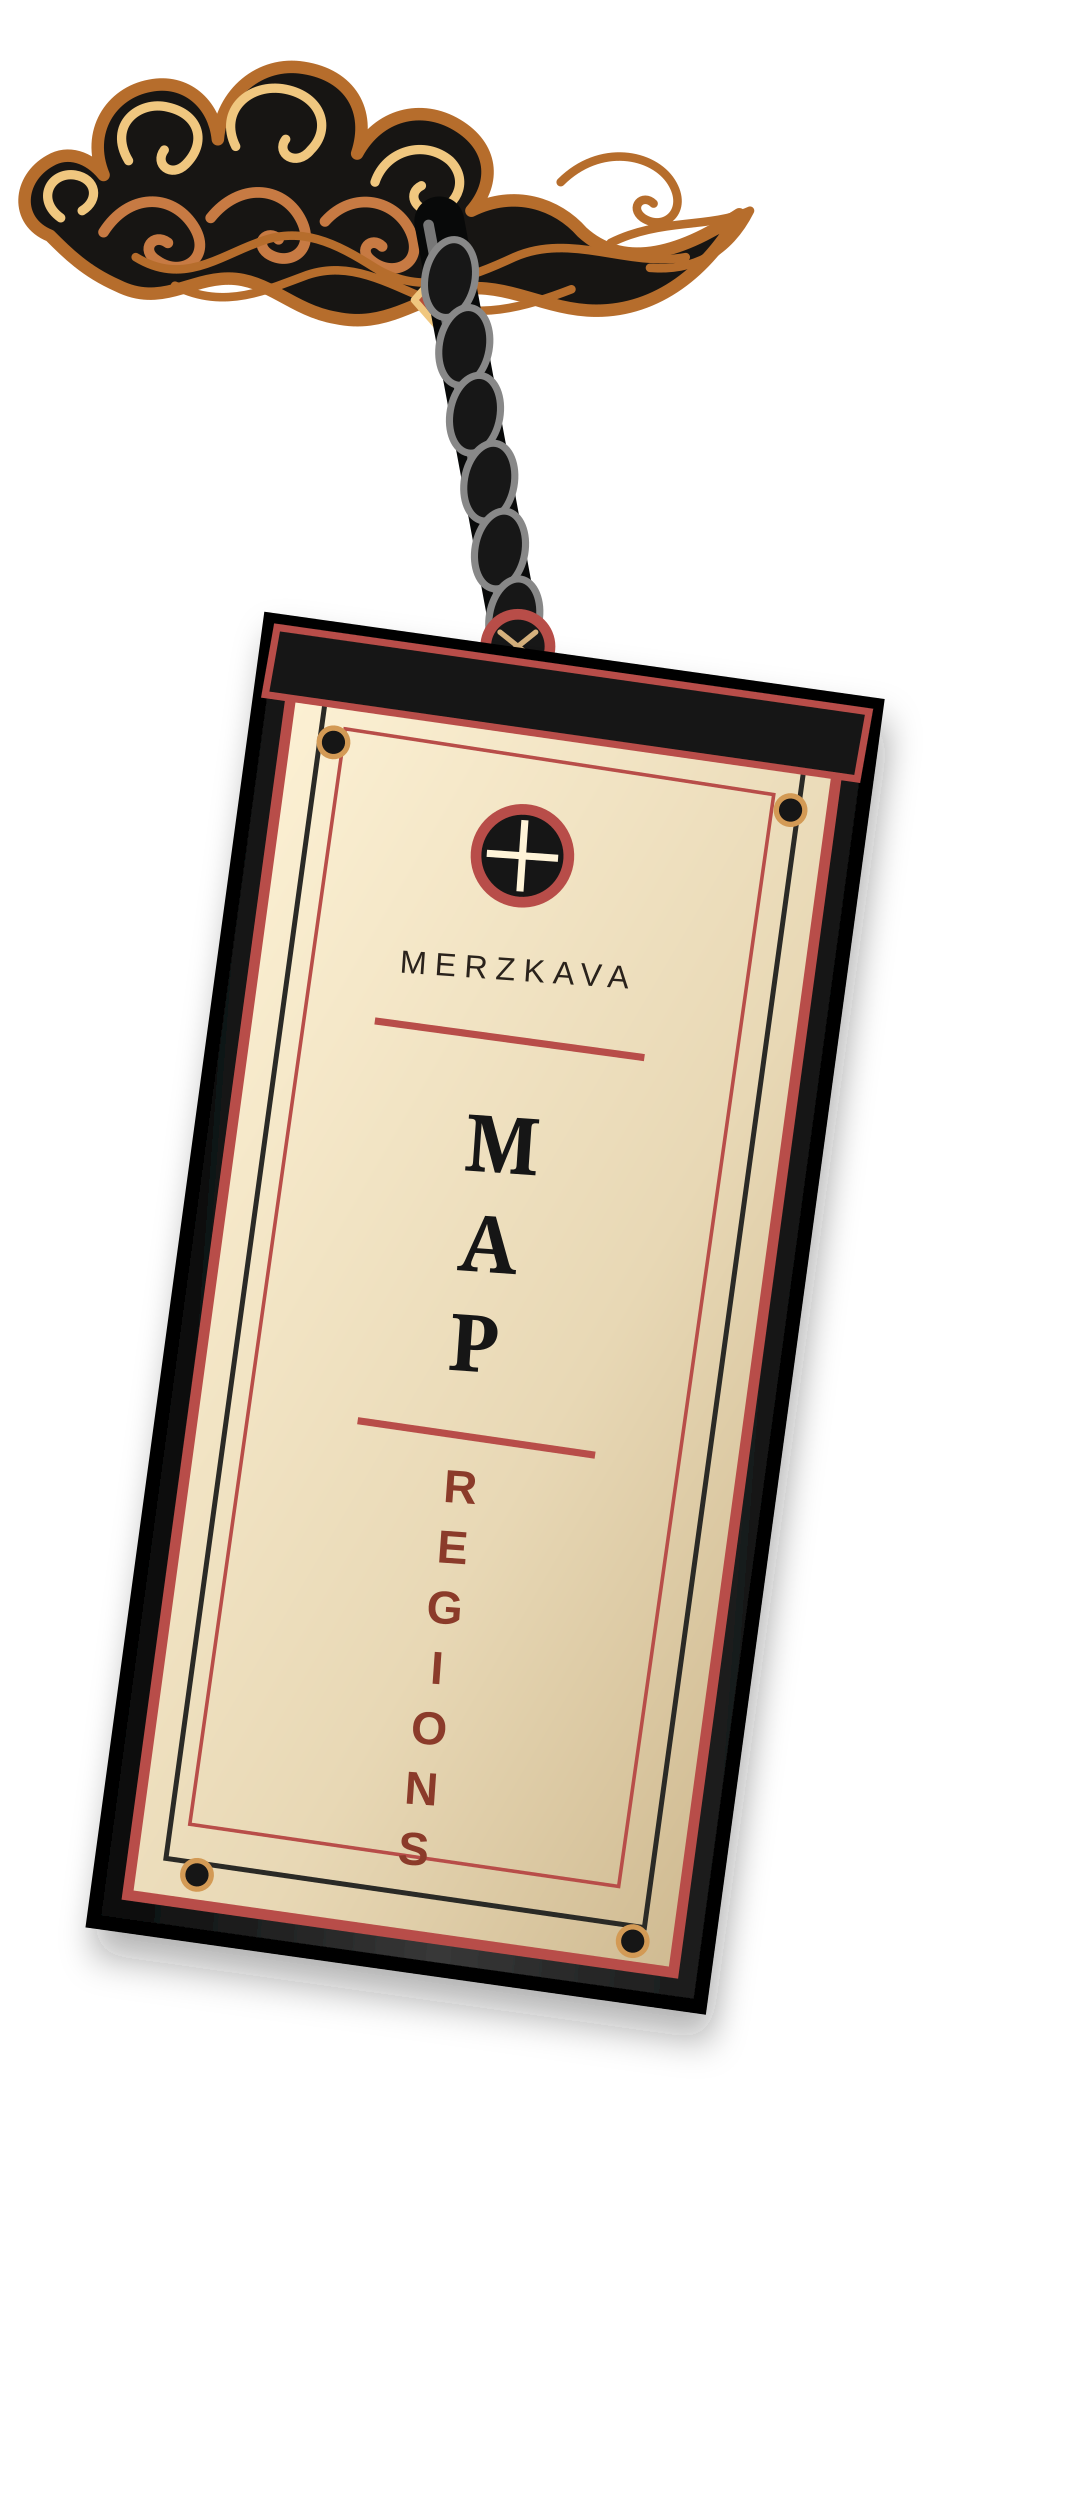
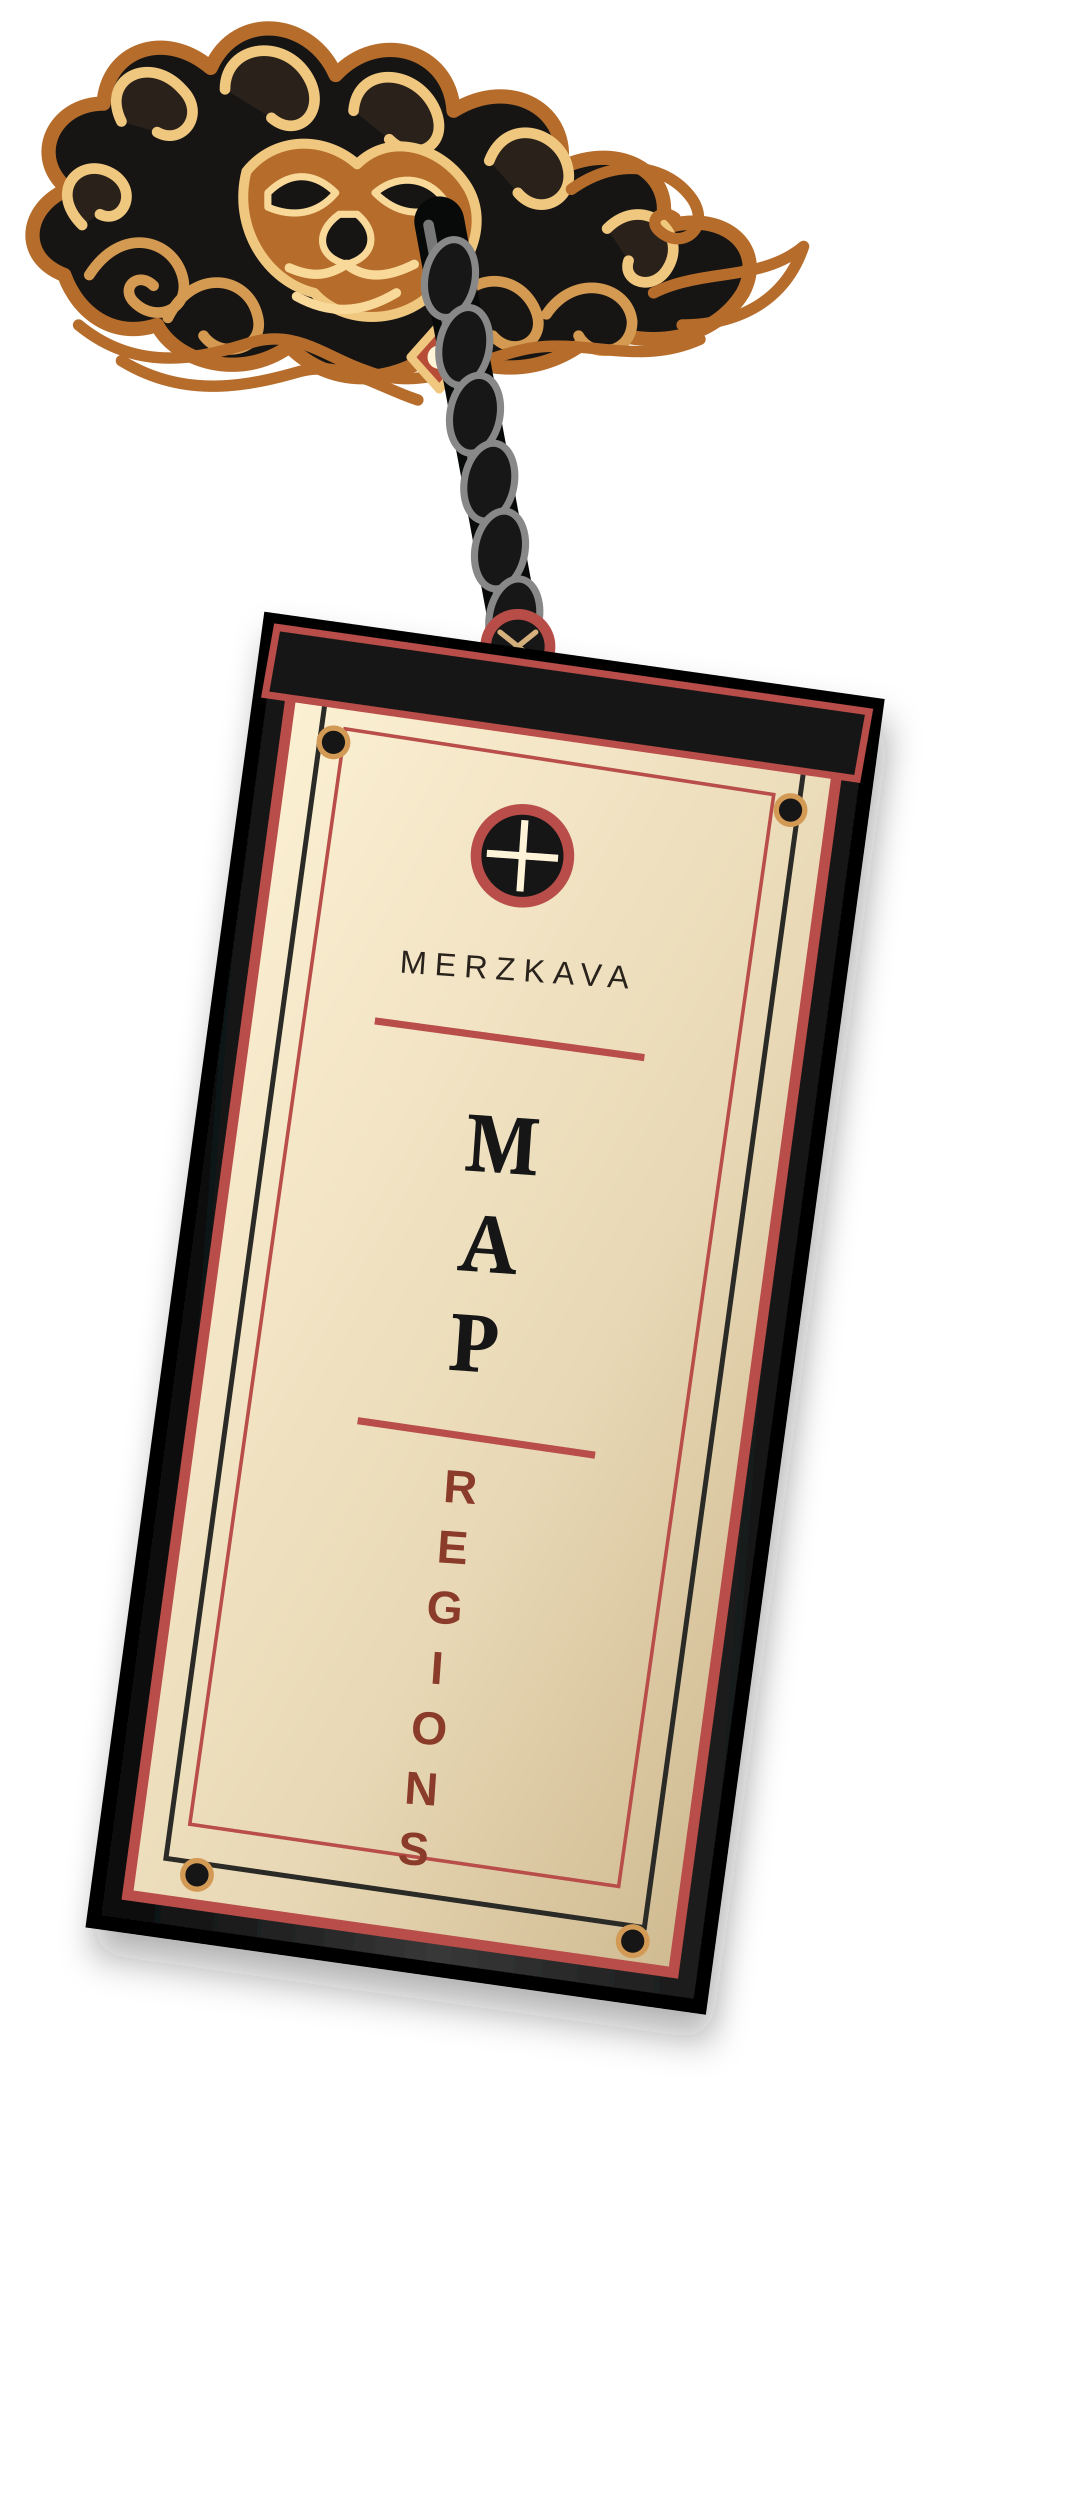
<svg xmlns="http://www.w3.org/2000/svg" width="300" height="700" viewBox="0 0 300 700" role="img" aria-labelledby="title">
  <defs>
    <linearGradient id="paper" x1="0" y1="0" x2="1" y2="1">
      <stop stop-color="#FFF4D8" />
      <stop offset=".6" stop-color="#E8D8B5" />
      <stop offset="1" stop-color="#CBB58B" />
    </linearGradient>
    <linearGradient id="iron" x1="0" y1="0" x2="1" y2="0">
      <stop stop-color="#080909" />
      <stop offset=".5" stop-color="#383838" />
      <stop offset="1" stop-color="#111212" />
    </linearGradient>
    <filter id="shadow" x="-30%" y="-20%" width="170%" height="160%">
      <feDropShadow dx="2" dy="7" stdDeviation="5" flood-color="#151515" flood-opacity=".34" />
    </filter>
  </defs>
  <g stroke-linecap="round" stroke-linejoin="round">
-     <path d="M14 66  C4 62 5 50 14 45 C19 42 25 44 29 49  C24 37 31 26 42 24 C52 22 60 29 61 39  C62 26 73 17 85 19 C98 21 104 31 100 43  C106 32 118 29 128 35 C138 41 139 51 132 59  C144 53 156 57 163 65 C174 75 189 72 207 60  C198 76 184 87 167 87 C153 87 142 79 129 81  C116 84 108 92 94 89 C82 87 75 78 64 78  C53 78 45 86 33 80 C24 76 19 71 14 66 Z" fill="#171513" stroke="#B66D2C" stroke-width="3.5" />
-     <path d="M17 61 C10 56 14 48 21 49 C27 50 28 56 23 59  M36 45 C30 35 39 28 47 30 C56 32 58 40 52 46 C48 50 43 46 46 42  M66 41 C61 31 70 23 80 25 C90 27 93 36 87 42 C83 47 77 43 80 39  M105 51 C108 42 119 39 126 45 C132 51 127 59 121 59 C116 59 114 54 118 52" fill="none" stroke="#F0C77F" stroke-width="2.6" />
-     <path d="M29 65 C36 54 48 54 54 63 C60 72 51 78 44 73 C39 70 43 65 47 68  M59 61 C67 51 79 52 84 61 C89 70 81 75 75 71 C71 68 75 64 78 67  M91 62 C99 53 111 56 115 65 C119 74 110 78 104 73 C100 70 104 66 107 69" fill="none" stroke="#C77A43" stroke-width="3" />
-     <path d="M38 72 C51 80 61 72 72 68 C84 63 94 68 105 75  C118 83 131 78 144 72 C160 65 176 75 192 72  M49 80 C63 87 75 81 86 77 C98 73 108 79 120 84  C133 90 147 86 160 81  M157 51 C168 40 183 43 188 51 C193 59 186 65 180 61  C176 58 180 54 183 57  M171 68 C185 61 199 64 210 59 C204 71 194 76 182 75" fill="none" stroke="#B66D2C" stroke-width="2.4" />
-     <path d="M123 76 l7 8 -7 8 -7 -8 Z" fill="#B84D37" stroke="#F0C77F" stroke-width="2" />
-     <circle cx="123" cy="84" r="3" fill="#FFF4D8" />
+     <path d="M18 77 C5 72 7 58 19 53 C8 44 15 29 29 29 C30 14 46 8 59 19  C66 3 87 5 94 21 C106 8 126 14 127 31 C143 21 160 31 157 47  C174 39 190 49 185 64 C202 58 215 69 208 82  C200 95 183 98 168 92 C155 105 137 106 124 97  C109 109 92 108 81 97 C67 107 49 101 44 91 C32 95 22 88 18 77 Z" fill="#171513" stroke="#B66D2C" stroke-width="4" />
+     <path d="M23 63 C13 53 23 43 32 49 C39 54 34 63 28 60  M34 34 C28 22 42 15 51 25 C58 32 51 41 44 37  M63 25 C63 12 81 10 87 23 C91 32 83 39 76 33  M99 31 C100 18 117 19 122 31 C126 41 116 46 109 39  M137 45 C142 32 157 37 159 47 C161 56 151 61 145 54  M170 64 C180 54 193 65 187 75 C183 82 174 79 176 73" fill="#29211A" stroke="#F0C77F" stroke-width="3" />
+     <path d="M69 48 C77 38 91 38 100 46 C109 37 123 41 130 51  C138 62 131 77 121 82 C112 91 96 91 88 82 C75 79 65 64 69 48 Z" fill="#B66D2C" stroke="#F0C77F" stroke-width="2.8" />
+     <path d="M75 54 C82 47 89 49 94 54 C89 60 82 61 75 58 Z  M105 54 C112 48 121 50 125 57 C118 61 111 60 105 54 Z" fill="#171513" stroke="#F8D99A" stroke-width="2" />
+     <path d="M95 60 C88 65 89 72 97 74 C105 72 106 65 100 60 Z" fill="#171513" stroke="#F8D99A" stroke-width="2" />
+     <path d="M81 75 C88 78 92 77 97 74 C102 78 108 78 116 74  M83 83 C92 88 101 88 111 82" fill="none" stroke="#F8D99A" stroke-width="2.6" />
+     <path d="M25 77 C34 63 48 67 51 77 C54 87 43 91 37 84 C34 80 39 76 43 80  M47 89 C54 75 69 77 72 88 C75 98 62 101 57 94  M126 91 C128 77 143 75 149 85 C155 95 144 101 138 94  M153 88 C161 76 176 80 177 90 C177 99 166 101 162 94" fill="#171513" stroke="#D49A52" stroke-width="3" />
+     <path d="M22 91 C39 105 57 100 70 96 C83 92 91 100 103 104  C118 110 133 101 146 98 C163 94 178 103 196 95  M34 101 C52 112 70 108 84 104 C96 101 105 108 117 112  M160 53 C174 43 188 47 194 56 C199 64 191 70 185 65  C181 62 185 58 189 61  M183 82 C197 75 213 79 225 69 C220 84 207 91 191 91" fill="none" stroke="#B66D2C" stroke-width="3.2" />
+     <path d="M123 91 l8 9 -8 9 -8 -9 Z" fill="#B84D37" stroke="#F0C77F" stroke-width="2.4" />
+     <circle cx="123" cy="100" r="3.3" fill="#FFF4D8" />
  </g>
  <g stroke-linecap="round" stroke-linejoin="round">
    <path d="M123 62 L145 181" fill="none" stroke="#080909" stroke-width="14" />
    <path d="M120 63 L142 179" fill="none" stroke="#777" stroke-width="3" />
    <g fill="#171717" stroke="#888" stroke-width="2">
      <ellipse cx="126" cy="78" rx="7" ry="11" transform="rotate(10 126 78)" />
      <ellipse cx="130" cy="97" rx="7" ry="11" transform="rotate(10 130 97)" />
      <ellipse cx="133" cy="116" rx="7" ry="11" transform="rotate(10 133 116)" />
      <ellipse cx="137" cy="135" rx="7" ry="11" transform="rotate(10 137 135)" />
      <ellipse cx="140" cy="154" rx="7" ry="11" transform="rotate(10 140 154)" />
      <ellipse cx="144" cy="173" rx="7" ry="11" transform="rotate(10 144 173)" />
    </g>
    <circle cx="145" cy="181" r="9" fill="#171717" stroke="#B84D48" stroke-width="3" />
    <path d="M140 177 L150 185 M150 177 L140 185" stroke="#D7B27D" stroke-width="1.5" />
  </g>
  <g transform="rotate(4 145 430)" filter="url(#shadow)">
    <path d="M58 179 L229 191 L205 558 L34 546 Z" fill="url(#iron)" stroke="#050505" stroke-width="4" />
    <path d="M66 188 L220 199 L197 549 L43 538 Z" fill="url(#paper)" stroke="#B84D48" stroke-width="3" />
    <path d="M75 199 L210 209 L188 537 L53 527 Z" fill="none" stroke="#2A2925" stroke-width="1.4" />
    <path d="M81 208 L202 218 L180 526 L59 517 Z" fill="none" stroke="#B84D48" stroke-width="1" />
    <path d="M60 181 L227 193 L225 212 L58 200 Z" fill="#171717" stroke="#B84D48" stroke-width="2" />
    <circle cx="78" cy="212" r="4" fill="#151515" stroke="#D39A55" stroke-width="1.5" />
    <circle cx="207" cy="222" r="4" fill="#151515" stroke="#D39A55" stroke-width="1.5" />
    <circle cx="62" cy="531" r="4" fill="#151515" stroke="#D39A55" stroke-width="1.5" />
    <circle cx="185" cy="541" r="4" fill="#151515" stroke="#D39A55" stroke-width="1.5" />
    <circle cx="133" cy="240" r="13" fill="#171717" stroke="#B84D48" stroke-width="3" />
    <path d="M133 230 V250 M123 240 H143" stroke="#FFF4D8" stroke-width="2" />
    <text x="133" y="275" fill="#29231B" text-anchor="middle" font-family="Arial,sans-serif" font-size="9" letter-spacing="2.3">MERZKAVA</text>
    <path d="M95 289 L171 294" stroke="#B84D48" stroke-width="2" />
    <g fill="#171717" text-anchor="middle" font-family="Georgia,serif" font-size="22" font-weight="700">
      <text x="133" y="329">M</text>
      <text x="131" y="357">A</text>
      <text x="129" y="385">P</text>
    </g>
    <path d="M98 401 L165 406" stroke="#B84D48" stroke-width="2" />
    <g fill="#8B3B2B" text-anchor="middle" font-family="Arial,sans-serif" font-size="13" font-weight="700">
      <text x="128" y="422">R</text>
      <text x="127" y="439">E</text>
      <text x="126" y="456">G</text>
      <text x="125" y="473">I</text>
      <text x="124" y="490">O</text>
      <text x="123" y="507">N</text>
      <text x="122" y="524">S</text>
    </g>
  </g>
</svg>
